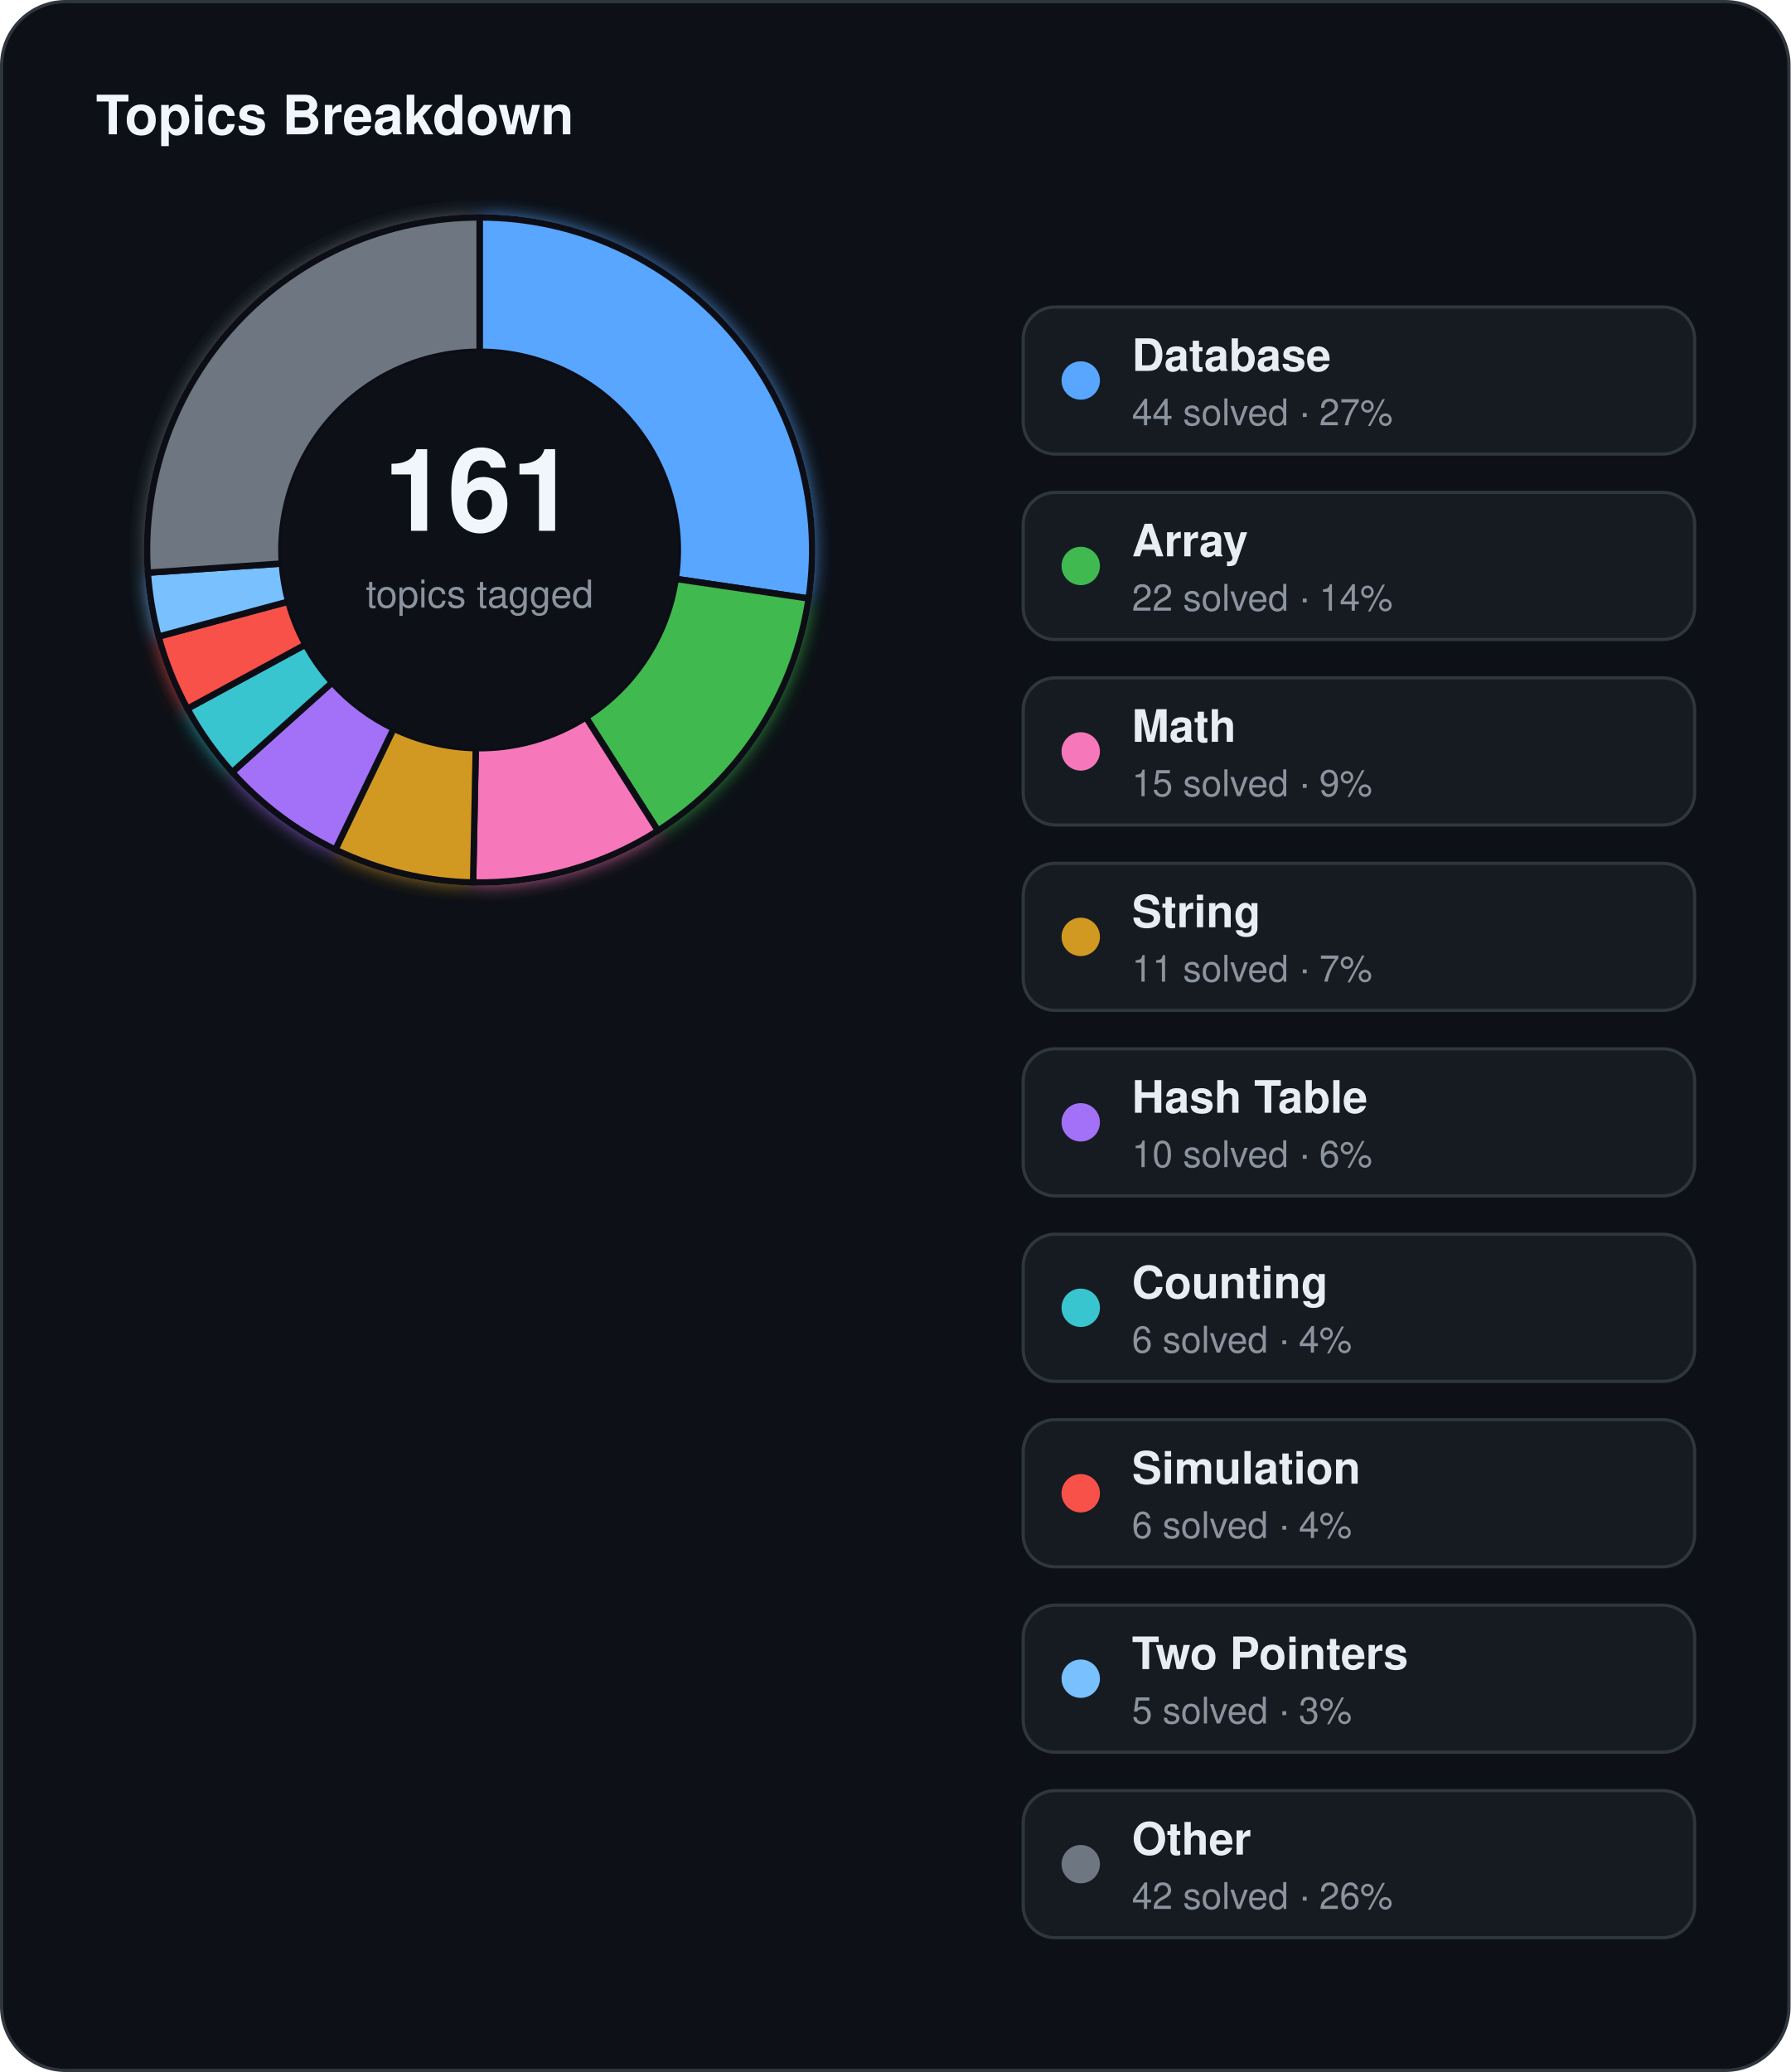
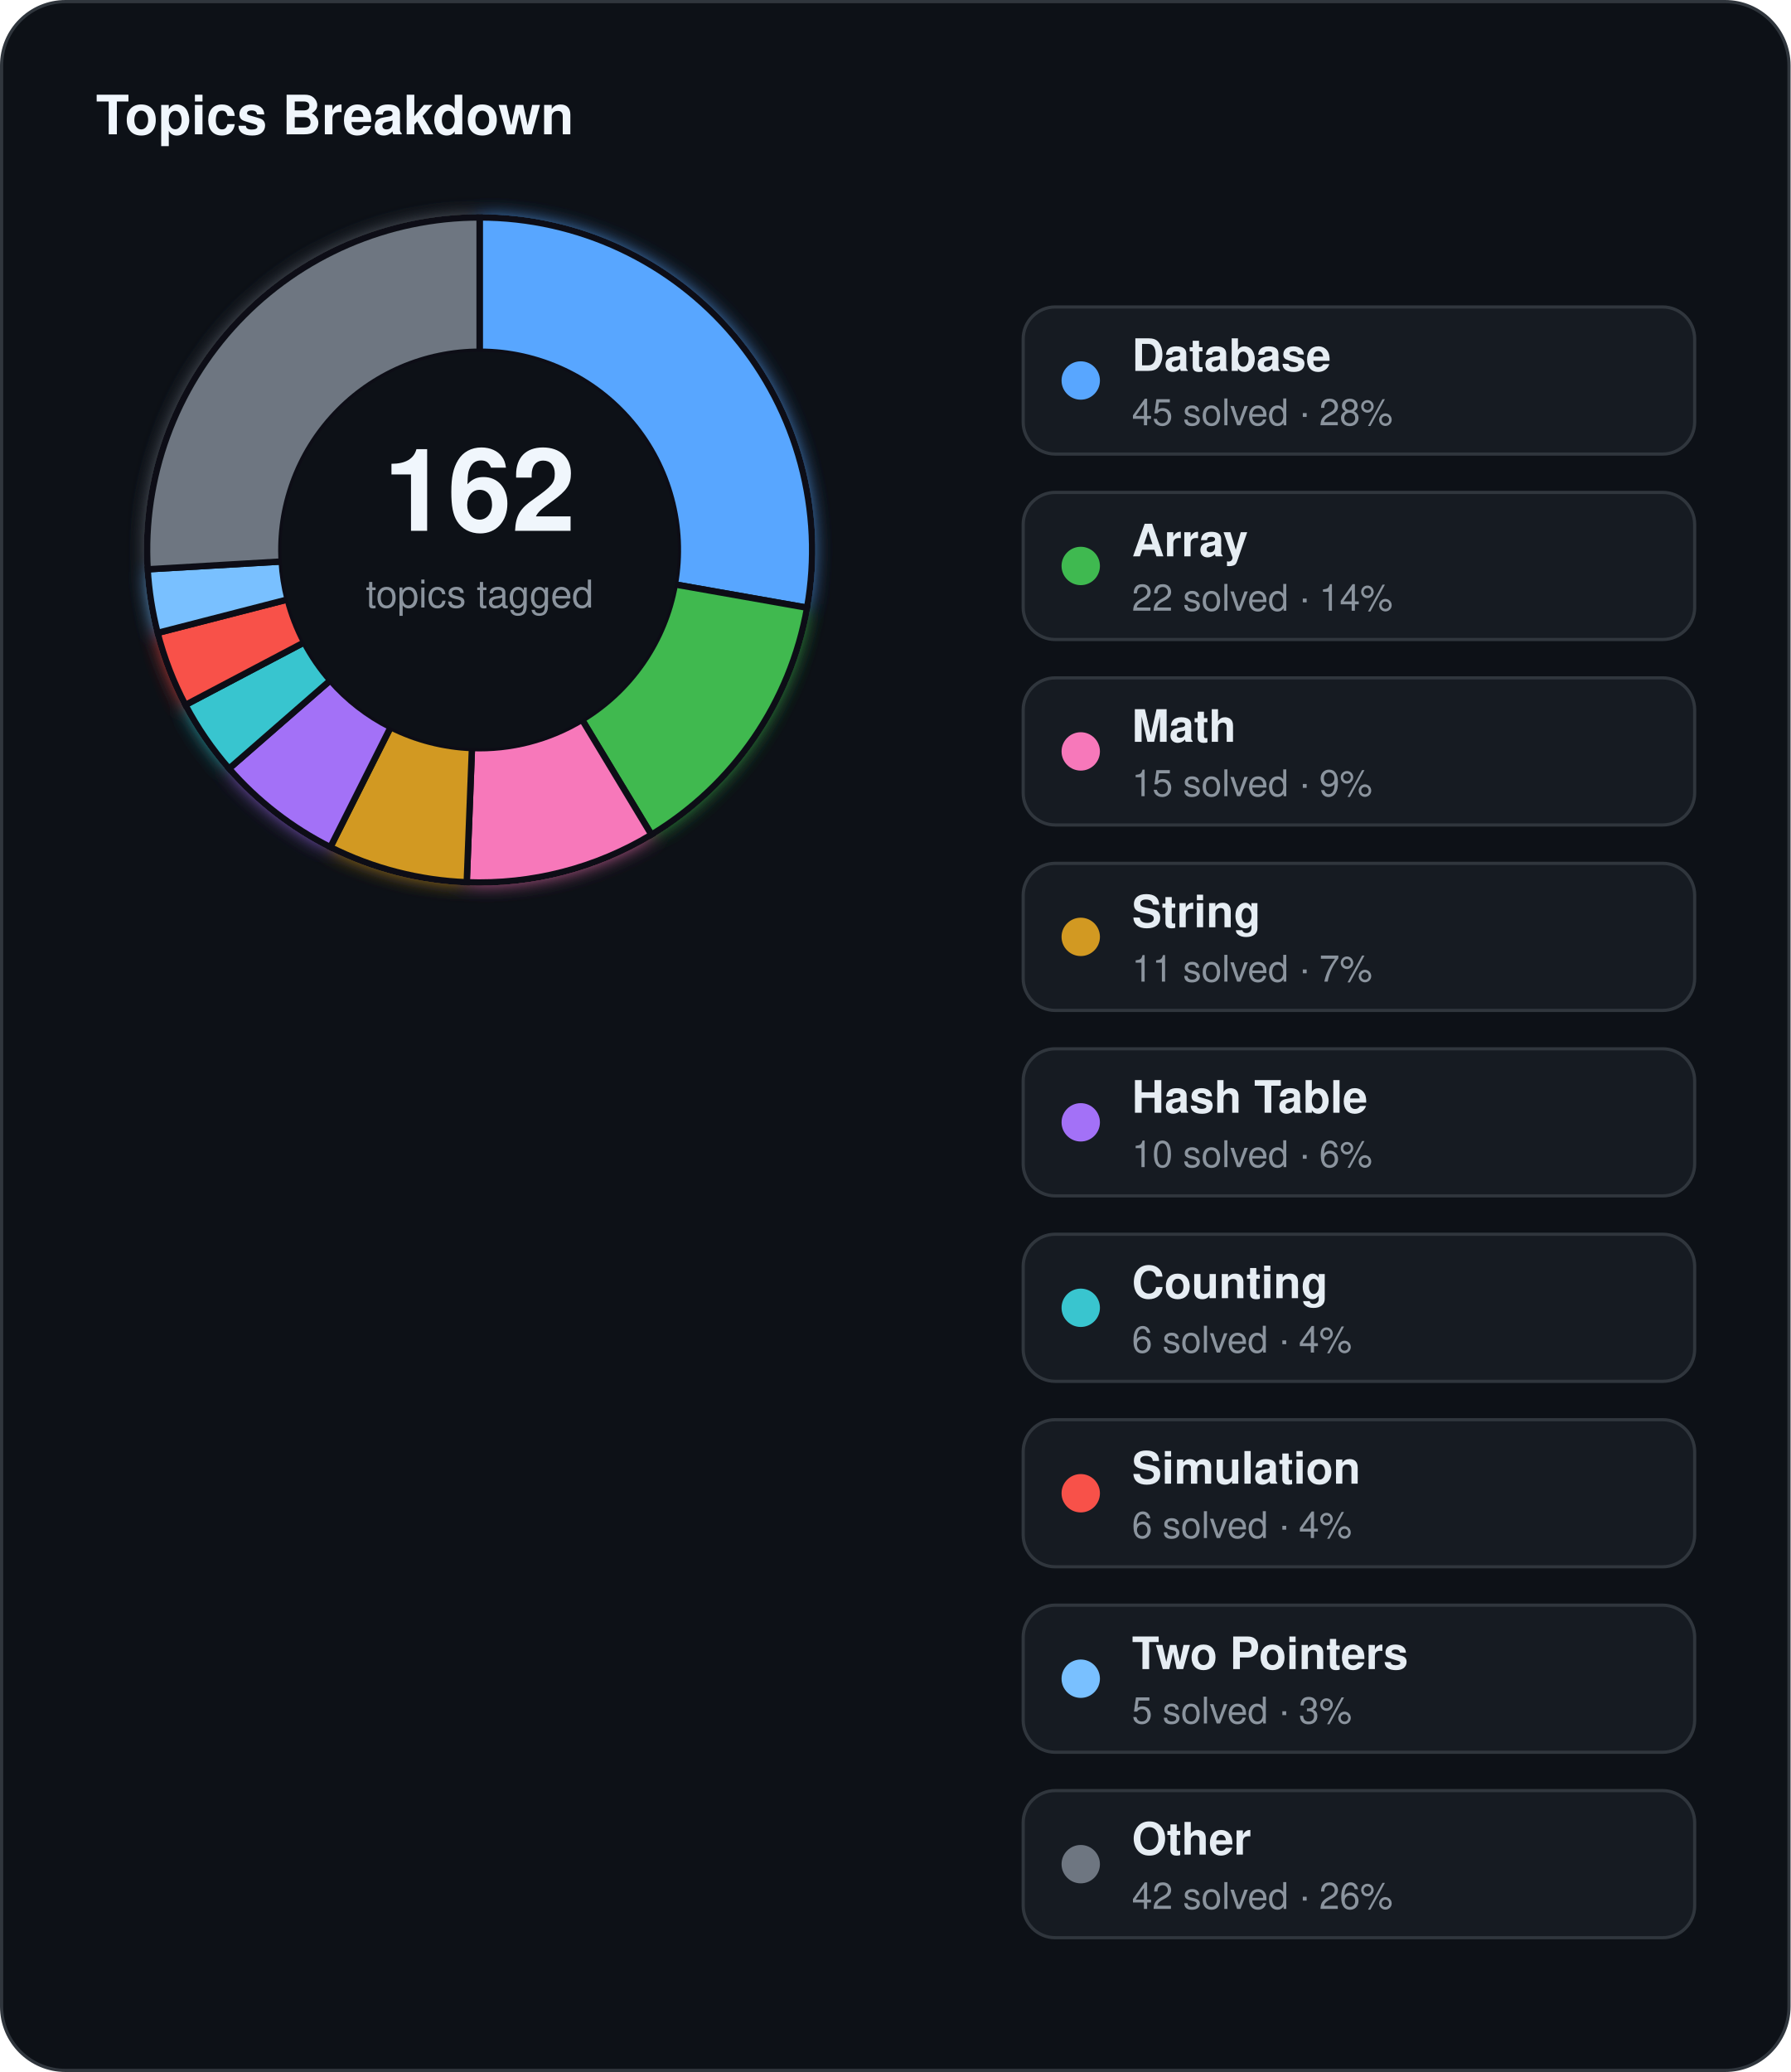
<svg xmlns="http://www.w3.org/2000/svg" width="560" height="648" viewBox="0 0 560 648">
  <defs>
    <filter id="topics-glow" x="-60%" y="-60%" width="220%" height="220%">
      <feGaussianBlur stdDeviation="3" result="blur" />
      <feMerge>
        <feMergeNode in="blur" />
        <feMergeNode in="SourceGraphic" />
      </feMerge>
    </filter>
  </defs>
  <rect x="0.5" y="0.5" width="559" height="647" rx="20" fill="#0d1117" stroke="#30363d" stroke-width="1" />
  <text x="30" y="42" fill="#f0f6fc" font-family="Segoe UI, Helvetica, Arial, sans-serif" font-size="17" font-weight="700">Topics Breakdown</text>
  <g filter="url(#topics-glow)">
-     <path d="M 150.00,68.00 A 104,104 0 0 1 252.89,187.17 L 211.34,181.04 A 62,62 0 0 0 150.00,110.00 Z" fill="#58a6ff" stroke="#0d1117" stroke-width="2" />
-     <path d="M 252.89,187.17 A 104,104 0 0 1 205.76,259.79 L 183.24,224.34 A 62,62 0 0 0 211.34,181.04 Z" fill="#3fb950" stroke="#0d1117" stroke-width="2" />
-     <path d="M 205.76,259.79 A 104,104 0 0 1 147.97,275.98 L 148.79,233.99 A 62,62 0 0 0 183.24,224.34 Z" fill="#f778ba" stroke="#0d1117" stroke-width="2" />
-     <path d="M 147.97,275.98 A 104,104 0 0 1 104.88,265.70 L 123.10,227.86 A 62,62 0 0 0 148.79,233.99 Z" fill="#d29922" stroke="#0d1117" stroke-width="2" />
-     <path d="M 104.88,265.70 A 104,104 0 0 1 72.62,241.49 L 103.87,213.43 A 62,62 0 0 0 123.10,227.86 Z" fill="#a371f7" stroke="#0d1117" stroke-width="2" />
-     <path d="M 72.62,241.49 A 104,104 0 0 1 58.61,221.64 L 95.52,201.59 A 62,62 0 0 0 103.87,213.43 Z" fill="#39c5cf" stroke="#0d1117" stroke-width="2" />
-     <path d="M 58.61,221.64 A 104,104 0 0 1 49.59,199.08 L 90.14,188.14 A 62,62 0 0 0 95.52,201.59 Z" fill="#f85149" stroke="#0d1117" stroke-width="2" />
-     <path d="M 49.59,199.08 A 104,104 0 0 1 46.24,179.10 L 88.14,176.23 A 62,62 0 0 0 90.14,188.14 Z" fill="#79c0ff" stroke="#0d1117" stroke-width="2" />
-     <path d="M 46.24,179.10 A 104,104 0 0 1 150.00,68.00 L 150.00,110.00 A 62,62 0 0 0 88.14,176.23 Z" fill="#6e7681" stroke="#0d1117" stroke-width="2" />
+     <path d="M 150.00,68.00 A 104,104 0 0 1 252.42,190.06 L 211.06,182.77 A 62,62 0 0 0 150.00,110.00 Z" fill="#58a6ff" stroke="#0d1117" stroke-width="2" />
+     <path d="M 252.42,190.06 A 104,104 0 0 1 203.74,261.04 L 182.04,225.08 A 62,62 0 0 0 211.06,182.77 Z" fill="#3fb950" stroke="#0d1117" stroke-width="2" />
+     <path d="M 203.74,261.04 A 104,104 0 0 1 145.97,275.92 L 147.60,233.95 A 62,62 0 0 0 182.04,225.08 Z" fill="#f778ba" stroke="#0d1117" stroke-width="2" />
+     <path d="M 145.97,275.92 A 104,104 0 0 1 103.32,264.94 L 122.17,227.41 A 62,62 0 0 0 147.60,233.95 Z" fill="#d29922" stroke="#0d1117" stroke-width="2" />
+     <path d="M 103.32,264.94 A 104,104 0 0 1 71.64,240.38 L 103.29,212.77 A 62,62 0 0 0 122.17,227.41 Z" fill="#a371f7" stroke="#0d1117" stroke-width="2" />
+     <path d="M 71.64,240.38 A 104,104 0 0 1 57.98,220.47 L 95.14,200.89 A 62,62 0 0 0 103.29,212.77 Z" fill="#39c5cf" stroke="#0d1117" stroke-width="2" />
+     <path d="M 57.98,220.47 A 104,104 0 0 1 49.29,197.94 L 89.96,187.47 A 62,62 0 0 0 95.14,200.89 Z" fill="#f85149" stroke="#0d1117" stroke-width="2" />
+     <path d="M 49.29,197.94 A 104,104 0 0 1 46.18,178.05 L 88.10,175.60 A 62,62 0 0 0 89.96,187.47 Z" fill="#79c0ff" stroke="#0d1117" stroke-width="2" />
+     <path d="M 46.18,178.05 A 104,104 0 0 1 150.00,68.00 L 150.00,110.00 A 62,62 0 0 0 88.10,175.60 Z" fill="#6e7681" stroke="#0d1117" stroke-width="2" />
  </g>
  <circle cx="150" cy="172" r="62" fill="#0d1117" />
-   <text x="150" y="166" text-anchor="middle" fill="#f0f6fc" font-family="Segoe UI, Helvetica, Arial, sans-serif" font-size="36" font-weight="700">161</text>
+   <text x="150" y="166" text-anchor="middle" fill="#f0f6fc" font-family="Segoe UI, Helvetica, Arial, sans-serif" font-size="36" font-weight="700">162</text>
  <text x="150" y="190" text-anchor="middle" fill="#8b949e" font-family="Segoe UI, Helvetica, Arial, sans-serif" font-size="12">topics tagged</text>
  <rect x="320" y="96" width="210" height="46" rx="10" fill="#161b22" stroke="#30363d" stroke-width="1" />
  <circle cx="338" cy="119" r="6" fill="#58a6ff" />
  <text x="354" y="116" fill="#e6edf3" font-family="Segoe UI, Helvetica, Arial, sans-serif" font-size="14" font-weight="600">Database</text>
-   <text x="354" y="133" fill="#8b949e" font-family="Segoe UI, Helvetica, Arial, sans-serif" font-size="11.5">44 solved · 27%</text>
+   <text x="354" y="133" fill="#8b949e" font-family="Segoe UI, Helvetica, Arial, sans-serif" font-size="11.5">45 solved · 28%</text>
  <rect x="320" y="154" width="210" height="46" rx="10" fill="#161b22" stroke="#30363d" stroke-width="1" />
  <circle cx="338" cy="177" r="6" fill="#3fb950" />
  <text x="354" y="174" fill="#e6edf3" font-family="Segoe UI, Helvetica, Arial, sans-serif" font-size="14" font-weight="600">Array</text>
  <text x="354" y="191" fill="#8b949e" font-family="Segoe UI, Helvetica, Arial, sans-serif" font-size="11.5">22 solved · 14%</text>
  <rect x="320" y="212" width="210" height="46" rx="10" fill="#161b22" stroke="#30363d" stroke-width="1" />
  <circle cx="338" cy="235" r="6" fill="#f778ba" />
  <text x="354" y="232" fill="#e6edf3" font-family="Segoe UI, Helvetica, Arial, sans-serif" font-size="14" font-weight="600">Math</text>
  <text x="354" y="249" fill="#8b949e" font-family="Segoe UI, Helvetica, Arial, sans-serif" font-size="11.5">15 solved · 9%</text>
  <rect x="320" y="270" width="210" height="46" rx="10" fill="#161b22" stroke="#30363d" stroke-width="1" />
  <circle cx="338" cy="293" r="6" fill="#d29922" />
  <text x="354" y="290" fill="#e6edf3" font-family="Segoe UI, Helvetica, Arial, sans-serif" font-size="14" font-weight="600">String</text>
  <text x="354" y="307" fill="#8b949e" font-family="Segoe UI, Helvetica, Arial, sans-serif" font-size="11.5">11 solved · 7%</text>
  <rect x="320" y="328" width="210" height="46" rx="10" fill="#161b22" stroke="#30363d" stroke-width="1" />
  <circle cx="338" cy="351" r="6" fill="#a371f7" />
  <text x="354" y="348" fill="#e6edf3" font-family="Segoe UI, Helvetica, Arial, sans-serif" font-size="14" font-weight="600">Hash Table</text>
  <text x="354" y="365" fill="#8b949e" font-family="Segoe UI, Helvetica, Arial, sans-serif" font-size="11.5">10 solved · 6%</text>
  <rect x="320" y="386" width="210" height="46" rx="10" fill="#161b22" stroke="#30363d" stroke-width="1" />
  <circle cx="338" cy="409" r="6" fill="#39c5cf" />
  <text x="354" y="406" fill="#e6edf3" font-family="Segoe UI, Helvetica, Arial, sans-serif" font-size="14" font-weight="600">Counting</text>
  <text x="354" y="423" fill="#8b949e" font-family="Segoe UI, Helvetica, Arial, sans-serif" font-size="11.5">6 solved · 4%</text>
  <rect x="320" y="444" width="210" height="46" rx="10" fill="#161b22" stroke="#30363d" stroke-width="1" />
  <circle cx="338" cy="467" r="6" fill="#f85149" />
  <text x="354" y="464" fill="#e6edf3" font-family="Segoe UI, Helvetica, Arial, sans-serif" font-size="14" font-weight="600">Simulation</text>
  <text x="354" y="481" fill="#8b949e" font-family="Segoe UI, Helvetica, Arial, sans-serif" font-size="11.5">6 solved · 4%</text>
  <rect x="320" y="502" width="210" height="46" rx="10" fill="#161b22" stroke="#30363d" stroke-width="1" />
  <circle cx="338" cy="525" r="6" fill="#79c0ff" />
  <text x="354" y="522" fill="#e6edf3" font-family="Segoe UI, Helvetica, Arial, sans-serif" font-size="14" font-weight="600">Two Pointers</text>
  <text x="354" y="539" fill="#8b949e" font-family="Segoe UI, Helvetica, Arial, sans-serif" font-size="11.5">5 solved · 3%</text>
  <rect x="320" y="560" width="210" height="46" rx="10" fill="#161b22" stroke="#30363d" stroke-width="1" />
  <circle cx="338" cy="583" r="6" fill="#6e7681" />
  <text x="354" y="580" fill="#e6edf3" font-family="Segoe UI, Helvetica, Arial, sans-serif" font-size="14" font-weight="600">Other</text>
  <text x="354" y="597" fill="#8b949e" font-family="Segoe UI, Helvetica, Arial, sans-serif" font-size="11.5">42 solved · 26%</text>
</svg>
